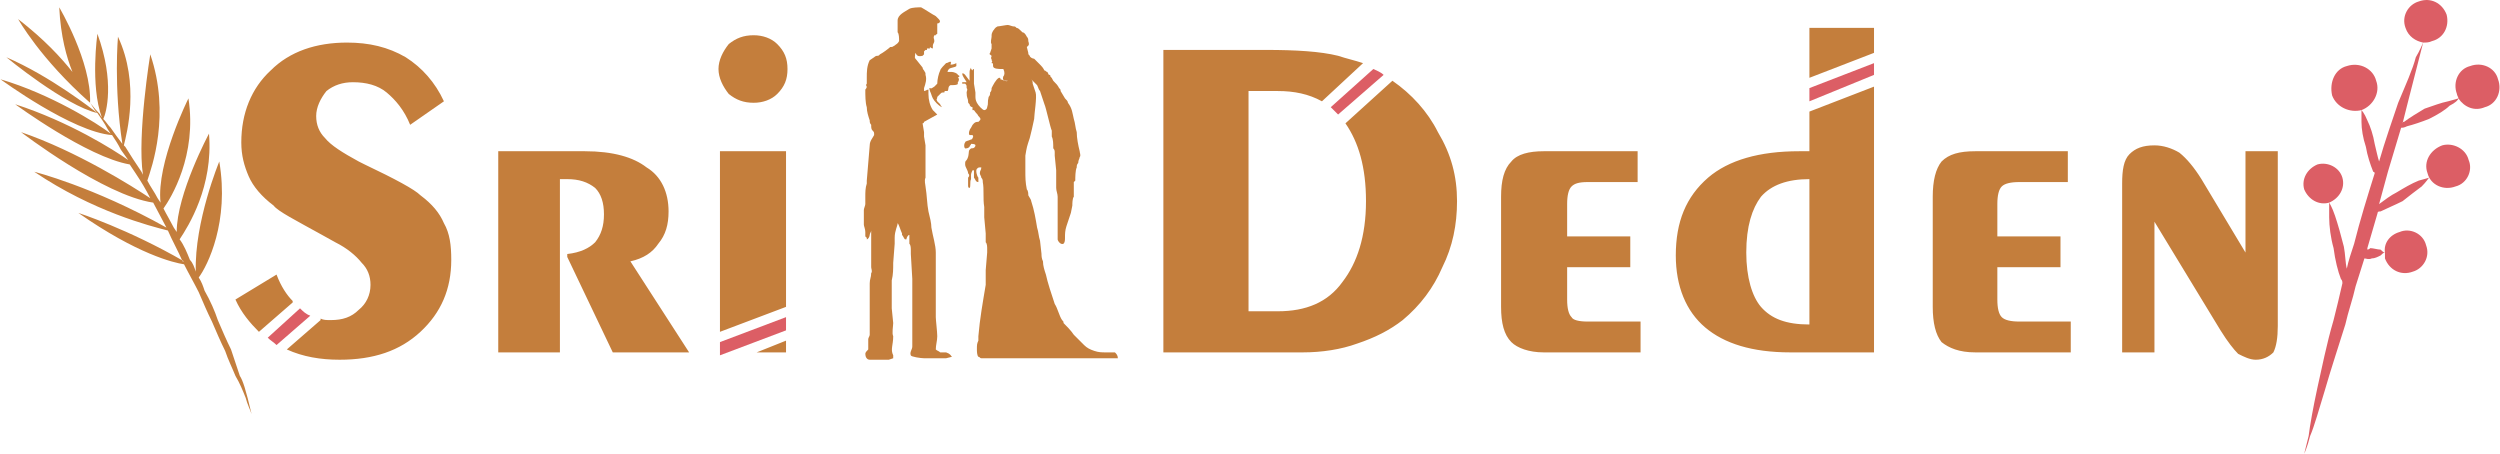
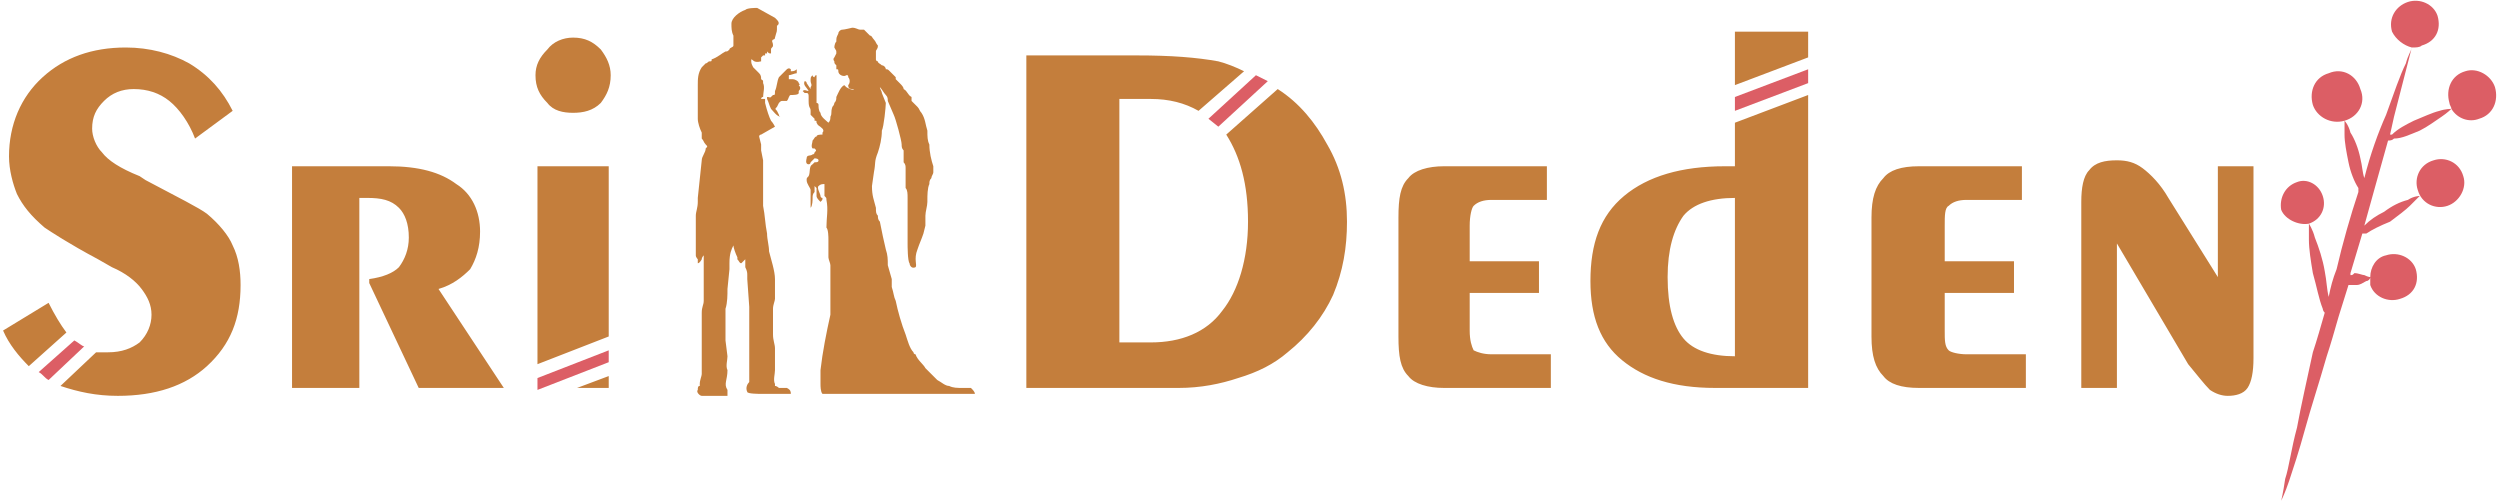
- <svg xmlns="http://www.w3.org/2000/svg" xml:space="preserve" width="2.937in" height="0.533in" version="1.1" style="shape-rendering:geometricPrecision; text-rendering:geometricPrecision; image-rendering:optimizeQuality; fill-rule:evenodd; clip-rule:evenodd" viewBox="0 0 1702 309">
+ <svg xmlns="http://www.w3.org/2000/svg" xml:space="preserve" width="2.661in" height="0.533in" version="1.1" style="shape-rendering:geometricPrecision; text-rendering:geometricPrecision; image-rendering:optimizeQuality; fill-rule:evenodd; clip-rule:evenodd" viewBox="0 0 1260 253">
  <defs>
    <style type="text/css">
   
    .fil0 {fill:#DC5E65}
-     .fil2 {fill:#C47E3C}
    .fil1 {fill:#C47E3C;fill-rule:nonzero}
   
  </style>
  </defs>
  <g id="Layer_x0020_1">
-     <path class="fil0" d="M906 73l29 -26c2,1 5,2 7,4l-31 27 -5 -5z" />
-     <path class="fil0" d="M182 230l22 -20c2,2 4,4 7,5l-23 20c-2,-2 -4,-3 -6,-5z" />
+     <path class="fil0" d="M609 60l24 -22c2,1 4,2 6,3l-25 23 -5 -4z" />
+     <path class="fil0" d="M18 188l18 -16c2,1 4,3 5,3l-18 17c-2,-1 -3,-3 -5,-4z" />
    <g>
-       <path class="fil1" d="M188 187c3,8 7,14 11,18l0 1 -23 20c-6,-6 -12,-13 -16,-22l28 -17zm1044 -134l0 -34 44 0 0 17 -44 17zm-382 9l0 150 20 0c19,0 34,-6 44,-20 10,-13 16,-31 16,-55 0,-23 -5,-40 -14,-53l0 0 32 -29c13,9 24,21 31,35 9,15 13,30 13,47 0,16 -3,31 -10,45 -6,14 -15,26 -27,36 -9,7 -19,12 -31,16 -11,4 -24,6 -37,6l-95 0 0 -206 70 0c20,0 37,1 49,4 6,2 11,3 17,5l-28 26 0 0c-9,-5 -19,-7 -30,-7l-20 0zm201 178c-10,0 -18,-3 -22,-7 -5,-5 -7,-13 -7,-24l0 -75c0,-11 2,-19 7,-24 4,-5 12,-7 22,-7l64 0 0 21 -34 0c-6,0 -9,1 -11,3 -2,2 -3,6 -3,12l0 22 43 0 0 21 -43 0 0 22c0,6 1,10 3,12 1,2 5,3 11,3l36 0 0 21 -66 0zm181 -118c-15,0 -26,4 -33,12 -6,8 -10,20 -10,38 0,17 4,30 10,37 7,8 17,12 33,12l0 -99zm44 -63l0 181 -57 0c-26,0 -45,-6 -58,-17 -13,-11 -20,-28 -20,-49 0,-23 7,-40 22,-53 14,-12 35,-18 62,-18l7 0 0 -27 44 -17zm69 181c-11,0 -18,-3 -23,-7 -4,-5 -6,-13 -6,-24l0 -75c0,-11 2,-19 6,-24 5,-5 12,-7 23,-7l63 0 0 21 -33 0c-6,0 -10,1 -12,3 -2,2 -3,6 -3,12l0 22 43 0 0 21 -43 0 0 22c0,6 1,10 3,12 2,2 6,3 12,3l35 0 0 21 -65 0zm122 -89l0 89 -22 0 0 -115c0,-9 1,-16 5,-20 4,-4 9,-6 17,-6 6,0 12,2 17,5 5,4 10,10 15,18l30 50 0 -69 22 0 0 119c0,8 -1,14 -3,18 -3,3 -7,5 -12,5 -4,0 -8,-2 -12,-4 -3,-3 -7,-8 -12,-16l-45 -74zm-1249 66c2,1 4,1 7,1 8,0 14,-2 19,-7 5,-4 8,-10 8,-17 0,-6 -2,-11 -6,-15 -4,-5 -10,-10 -18,-14l-9 -5c-18,-10 -30,-16 -33,-20 -8,-6 -14,-13 -17,-20 -3,-7 -5,-14 -5,-23 0,-20 7,-37 20,-49 13,-13 31,-19 52,-19 15,0 28,3 40,10 11,7 20,17 26,30l-23 16c-4,-10 -10,-17 -16,-22 -6,-5 -14,-7 -23,-7 -7,0 -13,2 -18,6 -4,5 -7,11 -7,17 0,6 2,11 6,15 4,5 12,10 23,16l4 2c21,10 34,17 38,21 8,6 13,12 16,19 4,7 5,15 5,25 0,20 -7,36 -21,49 -14,13 -32,19 -55,19 -13,0 -25,-2 -36,-7l23 -20 0 -1zm121 23l0 -137 59 0c19,0 33,4 42,11 10,6 15,17 15,30 0,9 -2,16 -7,22 -4,6 -10,10 -19,12l40 62 -52 0 -31 -65 0 -2c9,-1 15,-4 19,-8 4,-5 6,-11 6,-19 0,-8 -2,-14 -6,-18 -5,-4 -11,-6 -19,-6 -1,0 -2,0 -3,0 -1,0 -2,0 -2,0l0 118 -42 0zm151 -14l0 -123 45 0 0 106 -45 17zm45 6l0 8 -20 0 20 -8zm-46 -185c0,-6 3,-12 7,-17 5,-4 10,-6 17,-6 6,0 12,2 16,6 5,5 7,10 7,17 0,7 -2,12 -7,17 -4,4 -10,6 -16,6 -7,0 -12,-2 -17,-6 -4,-5 -7,-11 -7,-17zm787 -11l-44 17 44 -17z" />
+       <path class="fil1" d="M23 153c3,6 6,11 9,15l0 0 -19 17c-5,-5 -10,-11 -13,-18l23 -14zm852 -110l0 -27 37 0 0 13 -37 14zm-311 7l0 123 16 0c15,0 28,-5 36,-16 8,-10 13,-26 13,-45 0,-19 -4,-33 -11,-44l0 0 26 -23c11,7 19,17 25,28 7,12 10,25 10,39 0,13 -2,25 -7,37 -5,11 -13,21 -23,29 -7,6 -15,10 -25,13 -9,3 -19,5 -30,5l-77 0 0 -168 56 0c17,0 30,1 41,3 4,1 9,3 13,5l-23 20 0 0c-7,-4 -15,-6 -24,-6l-16 0zm164 146c-8,0 -15,-2 -18,-6 -4,-4 -5,-10 -5,-20l0 -60c0,-10 1,-16 5,-20 3,-4 10,-6 18,-6l52 0 0 17 -28 0c-4,0 -7,1 -9,3 -1,1 -2,5 -2,10l0 18 35 0 0 16 -35 0 0 19c0,5 1,8 2,10 2,1 5,2 9,2l30 0 0 17 -54 0zm147 -96c-12,0 -21,3 -26,9 -5,7 -8,17 -8,31 0,15 3,25 8,31 5,6 14,9 26,9l0 -80zm37 -52l0 148 -47 0c-21,0 -36,-5 -47,-14 -11,-9 -16,-22 -16,-40 0,-19 5,-33 17,-43 12,-10 29,-15 51,-15l5 0 0 -22 37 -14zm56 148c-9,0 -15,-2 -18,-6 -4,-4 -6,-10 -6,-20l0 -60c0,-10 2,-16 6,-20 3,-4 9,-6 18,-6l52 0 0 17 -28 0c-4,0 -7,1 -9,3 -2,1 -2,5 -2,10l0 18 35 0 0 16 -35 0 0 19c0,5 0,8 2,10 1,1 5,2 9,2l30 0 0 17 -54 0zm100 -73l0 73 -18 0 0 -94c0,-7 1,-13 4,-16 3,-4 8,-5 14,-5 5,0 9,1 13,4 4,3 9,8 13,15l25 40 0 -56 18 0 0 97c0,7 -1,12 -3,15 -2,3 -6,4 -10,4 -3,0 -6,-1 -9,-3 -3,-3 -6,-7 -11,-13l-36 -61zm-1021 55c2,0 4,0 6,0 7,0 12,-2 16,-5 4,-4 6,-9 6,-14 0,-5 -2,-9 -5,-13 -3,-4 -8,-8 -15,-11l-7 -4c-15,-8 -24,-14 -27,-16 -7,-6 -11,-11 -14,-17 -2,-5 -4,-12 -4,-19 0,-16 6,-30 17,-40 11,-10 25,-15 42,-15 12,0 23,3 32,8 10,6 17,14 22,24l-19 14c-3,-8 -8,-15 -13,-19 -5,-4 -11,-6 -18,-6 -6,0 -11,2 -15,6 -4,4 -6,8 -6,14 0,4 2,9 5,12 3,4 9,8 19,12l3 2c17,9 27,14 31,17 6,5 11,11 13,16 3,6 4,13 4,20 0,17 -5,30 -17,41 -11,10 -26,15 -45,15 -11,0 -20,-2 -29,-5l18 -17 0 0zm99 18l0 -112 49 0c15,0 26,3 34,9 8,5 12,14 12,24 0,8 -2,14 -5,19 -4,4 -9,8 -16,10l33 50 -43 0 -25 -53 0 -2c7,-1 12,-3 15,-6 3,-4 5,-9 5,-15 0,-7 -2,-12 -5,-15 -4,-4 -9,-5 -16,-5 0,0 -1,0 -2,0 -1,0 -1,0 -2,0l0 96 -34 0zm124 -12l0 -100 36 0 0 86 -36 14zm36 6l0 6 -16 0 16 -6zm-37 -152c0,-5 2,-9 6,-13 3,-4 8,-6 13,-6 6,0 10,2 14,6 3,4 5,8 5,13 0,6 -2,10 -5,14 -4,4 -9,5 -14,5 -5,0 -10,-1 -13,-5 -4,-4 -6,-8 -6,-14zm643 -9l-37 14 37 -14z" />
    </g>
-     <polygon class="fil0" points="1232,69 1232,60 1276,43 1276,51 " />
-     <polygon class="fil0" points="535,216 490,233 490,242 535,225 " />
-     <path class="fil0" d="M1701 54c3,8 -1,17 -9,19 -7,3 -14,0 -18,-6 0,1 -2,3 -6,5 -3,3 -8,6 -14,9 -5,2 -11,4 -15,5 -2,1 -3,1 -4,1l-9 30 -6 22c4,-3 8,-6 12,-8 5,-3 10,-6 15,-8 4,-1 7,-2 7,-2 0,0 -2,3 -5,6 -4,3 -8,6 -13,10 -6,3 -11,5 -15,7 -1,0 -2,0 -2,1l-7 24 0 1c0,0 1,0 2,-1 2,0 5,1 7,1 1,1 2,2 3,2 -1,-6 3,-12 10,-14 7,-3 16,1 18,9 3,8 -2,16 -9,18 -8,3 -16,-1 -19,-9 0,-1 0,-3 0,-4 -1,0 -2,1 -3,2 -2,1 -4,2 -6,2 -2,1 -4,0 -5,0l-6 19c-2,9 -5,17 -7,26 -5,16 -10,31 -14,45 -4,13 -7,24 -10,31 -2,8 -4,12 -4,12 0,0 1,-4 3,-12 1,-8 3,-19 6,-33 3,-13 6,-29 11,-46 2,-8 4,-16 6,-25 0,-1 0,-2 -1,-3 -2,-5 -4,-13 -5,-21 -2,-7 -3,-15 -3,-21 0,-6 0,-10 0,-10 0,0 2,3 4,9 2,6 4,13 6,21 1,5 1,11 2,15 1,-5 3,-11 5,-17 4,-16 9,-32 14,-48 0,0 0,-1 -1,-1 -2,-5 -4,-11 -5,-17 -2,-6 -3,-12 -3,-17 0,-5 0,-8 0,-8 -8,2 -17,-2 -20,-10 -2,-9 2,-18 10,-20 9,-3 18,2 20,10 3,8 -2,17 -10,20 0,0 2,2 4,7 2,4 4,10 5,16 1,4 2,9 3,12 4,-14 9,-28 13,-40 5,-12 10,-23 12,-31 3,-5 4,-8 5,-10 -5,-1 -10,-4 -12,-10 -3,-8 2,-16 9,-18 8,-3 16,1 19,9 2,8 -2,16 -10,18 -2,1 -4,1 -6,1l-11 43 -3 12c0,-1 0,-1 1,-1 4,-3 9,-6 14,-9 6,-2 11,-4 16,-5 4,-1 7,-2 7,-2 0,-1 -1,-2 -1,-3 -3,-8 1,-17 9,-19 8,-3 17,1 19,9zm-20 55c3,7 -1,16 -9,18 -8,3 -17,-1 -19,-9 -3,-8 2,-16 10,-19 7,-2 16,2 18,10zm-86 12c2,7 -2,14 -9,17 -7,2 -14,-2 -17,-9 -2,-7 2,-14 9,-17 7,-2 15,2 17,9z" />
-     <path class="fil1" d="M675 33l-2 0c0,0 1,0 2,0 0,0 -1,3 -1,3 -1,1 0,1 1,2 0,1 -1,2 0,2 0,1 0,1 0,1 1,1 0,1 0,2 1,0 1,0 1,2 0,2 4,2 6,2 0,0 1,0 1,0 1,2 1,4 0,5 -1,3 1,3 3,3 -1,1 -4,-1 -5,-1 0,-1 0,-1 -1,-1 -2,1 -4,5 -5,7 0,1 0,2 -1,3 0,1 0,2 -1,3 -1,4 0,4 -1,7 0,1 -1,2 -2,2 -1,0 -4,-3 -5,-5 -1,-2 -1,-3 -1,-5 0,-1 0,-1 0,-2l-1 -6c0,-1 0,-3 0,-4 0,-1 0,-6 0,-6 -1,0 -1,1 -1,1 -1,-1 -1,-1 -1,-2 -1,2 -1,2 -1,4 0,1 0,2 0,4 0,0 0,0 0,1l-3 -4c-1,-1 -1,-1 -2,-1 0,2 2,4 3,6 -1,0 -2,0 -3,0 0,1 0,1 0,1 1,0 1,0 2,0 1,1 1,1 1,3 1,1 0,2 0,3 0,4 1,4 1,6 0,1 0,1 1,2 0,1 1,2 2,2 0,1 0,1 0,2 1,0 1,0 1,0 2,3 2,2 3,4 1,1 2,2 1,3 0,0 0,0 -1,1 -1,0 -2,0 -3,1 -1,1 -1,1 -2,3 -1,1 -2,4 -1,5 1,0 1,0 2,0 0,0 1,1 0,2 0,1 -1,1 -1,1 -2,1 -4,1 -4,2 -1,1 -1,5 1,4 1,0 2,-1 2,-1 0,-1 1,-1 1,-2 1,0 3,0 3,1 0,1 -1,2 -2,2 -1,0 -1,0 -2,1 -1,1 0,4 -2,7 -1,1 -1,1 -1,3 0,2 2,4 2,6 1,1 1,2 0,3 0,2 0,4 0,5 0,1 0,2 1,2 1,-1 0,-4 1,-6 0,-1 0,-2 0,-3 0,-1 1,-3 1,-3 1,0 1,0 1,0 0,2 0,3 0,5 1,1 1,3 3,3 0,0 0,0 0,-1 0,-1 0,-1 0,-2 -1,-1 -2,-5 -1,-6 1,-1 1,-1 3,-1 0,2 -1,2 -1,4 0,1 1,2 1,3 1,1 1,2 1,3 1,5 0,11 1,17 0,1 0,6 0,7l1 11c0,2 0,4 0,6 1,1 1,3 1,5 0,1 0,1 0,2l-1 12c0,1 0,3 0,4l0 6c-2,12 -4,23 -5,35 0,1 0,2 0,3 -1,2 -1,3 -1,6 0,1 0,4 1,5 1,0 1,1 2,1l50 0c2,0 4,0 5,0l38 0c0,-2 -1,-3 -2,-4 -1,0 -1,0 -1,0 -2,0 -3,0 -5,0 -3,0 -5,0 -8,-1 -3,-1 -5,-2 -7,-4 -2,-2 -5,-5 -7,-7 -2,-3 -5,-6 -7,-8 0,-1 0,-1 -1,-2 -2,-3 -3,-8 -5,-11 -2,-6 -5,-15 -6,-20 -1,-3 -2,-6 -2,-9 -1,-2 -1,-4 -1,-5l-1 -9c-1,-3 -1,-6 -2,-9 -1,-6 -2,-12 -4,-18 0,-1 -1,-2 -2,-4 0,-1 0,-3 -1,-4 -1,-5 -1,-8 -1,-13l0 -10c1,-6 1,-6 3,-12 1,-4 2,-8 3,-13 0,-3 2,-15 1,-18l-2 -6c0,-1 0,-2 -1,-3 1,1 3,3 4,4 1,2 1,3 2,4l3 9c1,2 4,16 5,18 0,1 0,3 0,4 1,2 1,5 1,8 1,1 1,2 1,3 0,1 0,2 0,2l1 10c0,2 0,4 0,6l0 6c0,2 1,4 1,6 0,1 0,2 0,3l0 10c0,1 0,2 0,3 0,2 0,12 0,13 0,1 2,4 4,3 2,-2 0,-6 2,-12 1,-3 2,-6 3,-9l1 -5c0,-1 0,-5 1,-6 0,-3 0,-6 0,-10l1 -1c0,-2 0,-7 1,-9 0,-1 0,-2 1,-3 0,-2 1,-3 1,-4 1,-1 0,-3 0,-4 -1,-4 -2,-9 -2,-13 -1,-3 -1,-6 -2,-9 -1,-4 -1,-7 -4,-11 0,-1 -1,-2 -2,-3l-3 -5c0,-1 0,-1 -1,-2 -1,-2 -2,-3 -4,-5 -1,-2 -1,-2 -2,-3 0,-1 0,-1 -1,-1l-1 -2c-1,0 -1,-1 -2,-1 -1,-2 -2,-3 -3,-4 -1,-1 -1,-1 -2,-2 0,0 -1,-1 -2,-2 -1,0 -3,-1 -3,-2 -1,-1 -1,-1 -1,-2 0,0 -1,-4 -1,-4 1,-1 2,-1 1,-4 0,-1 0,-2 -1,-3 -1,-2 -2,-3 -3,-3 -1,-1 -1,-1 -1,-1 -1,-1 -2,-2 -3,-2 -1,-1 -1,-1 -2,-1 -1,0 -3,-1 -4,-1 -1,0 -6,1 -7,1 -2,1 -2,2 -3,3 -1,2 -1,2 -1,4 0,1 -1,4 0,5 0,1 0,1 0,3zm-42 27c-1,0 0,1 0,2 1,2 1,3 2,5 1,2 4,5 6,6 0,-1 -1,-1 -1,-2l-2 -2c-1,-2 0,-1 0,-3l2 -2c1,-1 1,-1 2,-1 1,0 1,0 1,-1 1,0 1,0 2,0 1,-1 0,-3 2,-4 2,0 5,0 5,-1l0 -1 0 0c1,-1 1,-3 0,-3 1,-1 2,-1 0,-2 0,-1 -3,-2 -4,-2 -1,0 -2,0 -3,0 0,-1 1,-2 1,-2 1,-1 4,-1 5,-2 0,0 0,0 0,-1 0,0 0,0 0,0l0 -1c-2,1 -3,1 -4,1 0,-1 1,-1 0,-2 -1,0 -2,1 -3,1 -1,1 -4,4 -4,5 -1,2 -2,6 -2,9 -1,1 -1,1 -2,2 -3,2 -2,1 -3,1zm-22 -46c0,3 0,5 0,8 1,1 1,4 1,6 -1,2 -2,2 -3,3 -2,1 -1,1 -3,1 -1,1 -5,4 -7,5 -1,1 -1,1 -2,1 -1,0 -2,1 -2,1l-3 2c-2,4 -2,8 -2,12 0,1 0,2 0,2 0,1 0,2 0,2 -1,1 0,2 0,2 0,1 -1,2 -1,2 0,4 0,9 1,12 0,3 1,6 2,9 0,1 0,2 1,3 0,2 0,3 1,4 1,1 1,1 1,3 -1,2 -3,4 -3,7l-2 24c0,1 0,2 0,2 -1,3 -1,6 -1,9 0,2 0,4 0,5 0,1 -1,3 -1,4l0 10c0,1 1,3 1,5 0,1 0,2 0,3l1 1c0,1 0,1 0,1 1,0 2,-2 2,-3 0,-1 1,-2 1,-3 0,2 0,3 0,4 0,2 0,3 0,4 0,2 0,3 0,5 0,1 0,2 0,4 0,3 0,5 0,8 0,1 1,3 0,4 0,3 -1,4 -1,7l0 9c0,1 0,3 0,4l0 19c0,1 0,2 0,3 0,1 -1,2 -1,3 0,2 0,4 0,6 0,1 0,1 0,1 -1,1 -2,2 -2,3 0,2 1,4 3,4 4,0 9,0 13,0l3 -1c0,0 0,-2 0,-2 -2,-4 0,-7 0,-13 -1,-2 0,-7 0,-9l-1 -10c0,-1 0,-3 0,-4l0 -8c0,-3 0,-5 0,-7 1,-4 1,-8 1,-12l1 -13c0,-1 0,-2 0,-4 0,-5 2,-8 2,-10 1,1 2,5 3,7 0,1 0,1 0,1 1,1 1,2 2,3l1 0c0,-1 1,-3 2,-3 0,2 0,4 0,6 1,1 1,3 1,5 0,0 0,1 0,2l1 17c0,1 0,1 0,2l0 36c0,1 0,1 0,2 0,2 0,4 0,6 0,2 -2,4 -1,6 0,1 7,2 9,2 1,0 1,0 1,0l7 0c0,0 1,0 2,0 1,0 3,0 5,0l4 -1c-1,-1 -1,-2 -4,-3l-4 0c-1,-1 -2,-1 -3,-2 0,0 0,0 0,0 0,-3 1,-6 1,-9 0,-3 -1,-11 -1,-13 0,-3 0,-6 0,-9l0 -16c0,-2 0,-4 0,-6 0,-2 0,-4 0,-7 0,-2 0,-4 0,-6 0,-5 -2,-11 -3,-17 0,-3 -1,-7 -2,-11 -1,-5 -1,-11 -2,-17 0,-1 -1,-4 0,-6 0,-1 0,-18 0,-19 0,-1 0,-2 0,-3l-1 -6c0,-1 0,-2 0,-3l-1 -6c0,0 1,0 1,-1l9 -5c0,0 -2,-2 -3,-3 -2,-3 -3,-7 -3,-11 0,-1 0,-2 0,-3 -1,0 -2,1 -3,1 0,-1 0,-1 0,-2 1,-3 2,-6 1,-9 0,-2 0,-1 -1,-3 0,0 -1,-1 -1,-2l-4 -5c-2,-2 -1,-2 -1,-5 1,1 1,3 5,2 1,-1 1,-1 1,-1 0,-1 0,-1 0,-2 0,0 0,0 1,-1l1 0 0 -1 2 0c0,0 0,0 0,-1 0,0 1,1 2,1 0,-1 0,-1 0,-1 0,0 0,0 0,0 0,0 0,0 0,0 0,0 0,-1 0,-1 0,-1 1,-2 1,-3 0,-2 -1,-2 0,-4 1,0 1,0 1,0 0,-1 0,0 1,-1 0,-4 0,-2 0,-7 1,0 3,-1 1,-3 -1,-1 -1,-1 -2,-2 -2,-1 -8,-5 -10,-6 -2,0 -6,0 -8,1 -3,2 -8,4 -8,8z" />
-     <path class="fil2" d="M163 256c-2,-6 -4,-12 -6,-18 -3,-6 -6,-13 -9,-20 -2,-6 -5,-13 -9,-20 -1,-3 -2,-6 -4,-9 6,-8 21,-38 14,-79 0,0 -17,41 -16,75 -1,-3 -2,-6 -4,-8 -2,-5 -4,-10 -7,-14 6,-9 23,-36 20,-72 0,0 -22,41 -22,67l-2 -3c-2,-4 -5,-9 -7,-13 5,-7 23,-36 17,-75 0,0 -22,44 -19,71l-2 -3c-2,-4 -5,-8 -7,-12 3,-9 16,-45 2,-86 0,0 -9,55 -5,82l-1 -2c-4,-6 -8,-12 -11,-17l-1 -1c2,-8 11,-42 -4,-74 0,0 -3,34 3,73 -3,-4 -6,-8 -8,-11 -2,-2 -3,-4 -5,-6 2,-4 8,-25 -4,-58 0,0 -5,35 3,57 -1,-1 -1,-2 -2,-3 -3,-3 -5,-6 -6,-7 1,-28 -21,-65 -21,-65 1,20 5,34 9,44 -8,-10 -19,-22 -37,-36 0,0 15,27 49,57 1,1 2,4 5,7 -4,-3 -32,-25 -62,-38 0,0 40,33 62,38l0 0c2,3 5,7 7,11l2 3c-9,-7 -41,-27 -75,-37 0,0 49,36 76,38 2,3 4,6 6,10l5 7c-10,-7 -40,-26 -77,-38 0,0 49,36 78,41l4 6c4,6 7,11 10,17 -12,-8 -50,-32 -88,-45 0,0 56,43 90,48l9 17c-50,-28 -90,-38 -90,-38 40,27 79,37 91,40l0 0c3,7 7,14 10,21l1 0c-38,-22 -72,-33 -72,-33 40,28 65,34 72,35 3,6 7,13 10,19 3,7 6,14 9,20 3,7 6,14 9,20 2,6 5,12 7,17 3,5 5,10 7,15 1,4 3,8 4,11 -4,-17 -6,-23 -8,-26z" />
+     <polygon class="fil0" points="875,56 875,49 912,35 912,42 " />
+     <polygon class="fil0" points="306,177 270,191 270,197 306,183 " />
+     <path class="fil0" d="M1259 44c2,7 -1,14 -8,16 -5,2 -11,0 -14,-5 0,0 -2,2 -5,4 -3,2 -7,5 -11,7 -5,2 -9,4 -13,4 -1,1 -2,1 -3,1l-7 25 -5 18c3,-3 6,-5 10,-7 4,-3 8,-5 12,-6 3,-2 6,-2 6,-2 0,0 -2,2 -5,5 -2,2 -6,5 -10,8 -5,2 -9,4 -12,6 -1,0 -2,0 -2,0l-6 20 0 1c1,0 1,0 2,-1 2,0 4,1 5,1 2,1 3,1 3,1 0,-5 3,-10 8,-11 6,-2 13,1 15,7 2,7 -1,13 -8,15 -6,2 -13,-1 -15,-7 0,-1 0,-2 0,-4 0,1 -1,2 -2,2 -2,1 -3,2 -5,2 -2,0 -3,0 -4,0l-5 16c-2,7 -4,14 -6,20 -4,14 -8,26 -11,37 -3,11 -6,20 -8,26 -2,6 -4,10 -4,10 0,0 1,-4 2,-11 2,-6 3,-15 6,-26 2,-11 5,-24 8,-38 2,-6 4,-13 6,-20 -1,-1 -1,-2 -1,-2 -2,-5 -3,-11 -5,-18 -1,-6 -2,-12 -2,-17 0,-5 0,-8 0,-8 0,0 2,3 3,7 2,5 4,11 5,17 1,5 1,9 2,13 1,-5 2,-9 4,-14 3,-13 7,-27 11,-39 0,-1 0,-1 0,-2 -2,-3 -4,-8 -5,-13 -1,-5 -2,-10 -2,-14 0,-4 0,-7 0,-7 -7,2 -14,-2 -16,-8 -2,-7 1,-14 8,-16 7,-3 14,1 16,8 3,7 -1,14 -8,16 0,0 2,2 3,6 2,3 4,8 5,13 1,4 1,7 2,10 3,-12 7,-23 11,-32 4,-11 7,-20 10,-26 1,-4 3,-7 3,-8 -4,-1 -8,-4 -10,-8 -2,-7 2,-13 8,-15 6,-2 13,1 15,7 2,7 -1,13 -8,15 -1,1 -3,1 -5,1l-9 35 -2 9c0,0 0,0 1,0 3,-3 7,-5 11,-7 5,-2 9,-4 13,-5 3,-1 6,-1 6,-1 0,-1 -1,-2 -1,-3 -2,-7 1,-14 8,-16 6,-2 13,2 15,8zm-16 45c2,6 -2,13 -8,15 -6,2 -13,-1 -15,-8 -2,-6 1,-13 8,-15 6,-2 13,1 15,8zm-71 10c2,6 -1,12 -7,14 -5,1 -12,-2 -14,-7 -1,-6 2,-12 8,-14 5,-2 11,1 13,7z" />
+     <path class="fil1" d="M421 27l-2 0c0,0 1,0 2,0 0,0 -1,2 -1,2 -1,1 0,2 0,2 0,1 0,1 1,2 0,0 0,0 0,1 0,0 0,1 0,1 1,0 1,0 1,1 0,2 3,3 4,2 1,0 1,0 1,1 1,1 1,3 0,4 0,2 1,2 3,2 -1,1 -4,-1 -4,-1 0,0 -1,-1 -1,-1 -2,1 -3,4 -4,6 0,1 0,2 -1,3 0,0 0,1 -1,2 -1,3 0,3 -1,5 0,1 0,2 -1,3 -1,-1 -4,-3 -4,-5 -1,-1 -1,-3 -1,-4 0,-1 -1,-1 -1,-1l0 -6c0,-1 0,-2 0,-3 0,0 0,-5 0,-5 -1,0 -1,1 -1,1 -1,0 -1,-1 -1,-1 -1,1 -1,1 -1,3 0,1 1,2 0,3 0,0 0,0 0,1l-2 -3c0,-1 -1,-1 -1,-1 -1,2 1,3 2,5 -1,0 -2,-1 -3,0 0,0 0,0 1,1 0,0 1,0 1,0 1,0 1,1 1,2 0,1 0,1 0,2 0,4 1,3 1,5 0,1 0,1 0,2 1,1 1,1 2,2 0,0 0,1 0,1 1,0 1,0 1,1 1,2 1,1 3,3 0,0 1,1 0,2 0,0 0,0 0,1 -1,0 -3,0 -3,1 -1,0 -1,1 -2,2 0,1 -1,3 0,4 0,0 0,0 1,0 1,1 1,1 0,2 0,0 0,1 -1,1 -1,1 -3,0 -3,2 0,0 -1,3 1,3 1,0 1,-1 1,-1 1,-1 1,-1 2,-2 0,0 2,0 2,1 0,1 -1,1 -2,1 -1,1 -1,1 -1,1 -2,1 -1,4 -2,6 -1,1 -1,1 -1,2 0,2 2,4 2,5 0,1 0,2 0,3 0,1 0,3 0,4 0,1 0,2 0,2 1,-1 1,-4 1,-5 0,-1 0,-2 1,-3 0,-1 0,-2 0,-3 1,1 1,1 1,1 0,1 0,3 0,4 0,1 1,2 2,3 1,-1 1,-1 1,-2 -1,0 -1,-1 -1,-1 0,-1 -2,-4 -1,-5 1,-1 2,-1 3,-1 0,2 0,2 0,4 0,0 0,1 0,2 1,1 1,1 1,2 1,5 0,9 0,14 1,1 1,5 1,6l0 9c0,1 1,3 1,4 0,2 0,4 0,5 0,1 0,1 0,1l0 11c0,1 0,1 0,2l0 6c-2,9 -4,19 -5,28 0,1 0,1 0,2 0,3 0,3 0,5 0,1 0,4 1,5 0,0 1,0 1,0l41 0c1,0 3,0 4,0l31 0c0,-1 -1,-2 -2,-3 0,0 0,0 -1,0 -1,0 -2,0 -3,0 -3,0 -5,0 -7,-1 -2,0 -4,-2 -6,-3 -2,-2 -4,-4 -6,-6 -1,-2 -4,-4 -5,-7 0,0 -1,0 -1,-1 -2,-2 -3,-6 -4,-9 -2,-5 -4,-12 -5,-17 -1,-2 -1,-4 -2,-7 0,-1 0,-2 0,-4l-2 -7c0,-3 0,-5 -1,-8 -1,-4 -2,-9 -3,-14 -1,-1 -1,-2 -1,-3 -1,-1 -1,-2 -1,-4 -1,-4 -2,-6 -2,-11l1 -7c1,-5 0,-5 2,-10 1,-3 2,-7 2,-11 1,-2 2,-12 2,-14l-2 -5c0,-1 -1,-2 -1,-3 1,1 2,3 3,4 1,1 1,2 1,3l3 7c1,2 4,13 4,15 0,1 0,2 1,3 0,2 0,4 0,6 1,1 1,2 1,3 0,1 0,1 0,2l0 8c1,1 1,3 1,5l0 4c0,2 0,4 0,5 0,1 0,2 0,3l0 8c0,1 0,2 0,3 0,1 0,9 1,10 0,1 1,3 3,2 1,-1 -1,-4 1,-9 1,-3 2,-5 3,-8l1 -4c0,-1 0,-3 0,-5 0,-2 1,-5 1,-7l0 -1c0,-2 0,-6 1,-8 0,-1 0,-2 1,-3 0,-1 1,-2 1,-3 0,0 0,-2 0,-3 -1,-3 -2,-7 -2,-11 -1,-2 -1,-4 -1,-7 -1,-3 -1,-6 -3,-9 -1,-1 -1,-2 -2,-3l-3 -3c0,-1 0,-1 0,-2 -2,-1 -2,-3 -4,-4 0,-1 -1,-2 -2,-3 0,0 0,0 0,0l-2 -2c0,0 0,-1 0,-1 -1,-1 -2,-2 -3,-3 -1,-1 -1,-1 -2,-1 0,-1 -1,-2 -2,-2 -1,-1 -2,-1 -2,-2 -1,0 -1,-1 -1,-1 0,-1 0,-4 0,-4 0,-1 1,-1 1,-3 -1,-1 -1,-2 -2,-3 -1,-1 -1,-2 -2,-2 -1,-1 -1,-1 -1,-1 -1,-1 -1,-1 -2,-2 -1,0 -1,0 -2,0 -1,0 -2,-1 -4,-1 0,0 -4,1 -5,1 -1,0 -2,1 -2,2 -1,2 -1,2 -1,4 -1,1 -1,3 -1,3 1,2 1,1 1,3zm-35 22c0,0 0,1 0,1 1,2 1,3 2,5 1,1 3,4 5,4 0,0 -1,0 -1,-1l-1 -2c-1,-1 -1,-1 0,-2l1 -2c1,-1 1,-1 2,-1 0,0 1,0 1,0 0,0 1,0 1,0 1,-1 1,-3 2,-3 1,0 4,0 4,-1l0 -1 0 0c1,-1 1,-2 0,-3 0,0 1,0 0,-1 0,-1 -2,-2 -3,-2 -1,0 -2,0 -2,0 0,0 0,-1 0,-2 1,0 3,-1 4,-1 0,0 0,-1 0,-1 0,0 0,0 0,0l0 -1c-1,1 -2,1 -3,1 0,-1 0,-1 0,-1 -1,-1 -2,0 -2,0 -1,1 -4,4 -4,4 -1,2 -1,5 -2,7 0,2 0,2 -1,2 -2,2 -1,1 -3,1zm-18 -37c0,2 0,4 1,6 0,1 0,3 0,5 0,1 -2,1 -2,2 -1,1 -1,1 -2,1 -2,1 -4,3 -7,4 0,1 0,1 -1,1 -1,0 -1,1 -2,1l-2 2c-2,3 -2,6 -2,9 0,1 0,2 0,2 0,1 0,1 0,2 0,0 0,1 0,1 0,1 0,1 0,2 0,3 0,7 0,10 0,2 1,5 2,7 0,1 0,2 0,3 1,1 1,2 2,3 1,1 1,1 0,2 0,2 -2,4 -2,6l-2 19c0,1 0,2 0,2 0,3 -1,5 -1,7 0,2 0,3 0,5 0,1 0,2 0,2l0 9c0,1 0,3 0,4 0,1 1,2 1,2l0 2c0,0 0,0 0,0 1,0 2,-2 2,-2 0,-1 1,-2 1,-2 0,1 0,2 0,3 0,1 0,2 0,3 0,1 0,2 0,3 0,2 0,3 0,4 0,2 0,5 0,7 0,1 0,2 0,3 0,2 -1,3 -1,6l0 7c0,1 0,2 0,3l0 16c0,1 0,1 0,2 0,1 0,2 0,3 0,1 -1,3 -1,5 0,0 0,0 0,1 -1,0 -1,1 -1,2 -1,1 1,3 2,3 3,0 7,0 10,0l3 0c0,-1 0,-2 0,-3 -2,-3 0,-5 0,-10 -1,-2 0,-5 0,-7l-1 -8c0,-1 0,-3 0,-4l0 -6c0,-2 0,-4 0,-6 1,-3 1,-7 1,-10l1 -10c0,-1 0,-2 0,-3 0,-5 1,-7 2,-9 0,1 1,4 2,6 0,0 0,1 0,1 1,1 1,2 2,2l0 0c1,-1 2,-2 2,-2 0,1 0,3 0,4 1,2 1,3 1,4 0,1 0,2 0,2l1 14c0,1 0,1 0,2l0 29c0,1 0,1 0,2 0,2 0,3 0,5 -1,1 -2,3 -1,5 0,1 6,1 7,1 1,0 1,0 1,0l5 0c1,0 1,0 2,0 1,0 3,0 4,0l3 0c0,-1 0,-2 -2,-3l-4 0c0,0 -1,-1 -2,-1 0,0 0,0 0,-1 -1,-2 0,-5 0,-7 0,-3 0,-9 0,-11 0,-2 -1,-4 -1,-7l0 -13c0,-2 1,-4 1,-5 0,-2 0,-4 0,-5 0,-2 0,-4 0,-5 0,-4 -2,-10 -3,-14 0,-3 -1,-6 -1,-9 -1,-5 -1,-9 -2,-14 0,-1 0,-3 0,-5 0,-1 0,-15 0,-16 0,0 0,-1 0,-2l-1 -5c0,-1 0,-2 0,-3l-1 -4c0,-1 1,-1 1,-1l7 -4c0,0 -1,-2 -2,-3 -1,-2 -2,-5 -3,-9 0,0 0,-1 0,-2 -1,0 -1,0 -2,0 0,0 0,-1 1,-1 0,-2 1,-5 0,-7 0,-2 0,-1 -1,-2 0,-1 0,-2 -1,-3l-3 -3c-1,-2 -1,-2 -1,-4 1,0 1,2 5,1 0,0 0,0 0,-1 0,0 0,-1 0,-1 0,0 1,-1 1,-1l1 0 0 -1 1 0c0,0 0,0 0,-1 1,1 1,1 2,1 0,0 0,-1 0,-1 0,1 0,0 0,0 0,0 0,0 0,0 0,0 0,-1 0,-1 0,-1 1,-1 1,-2 0,-2 -1,-2 0,-3 0,0 1,0 1,-1 0,0 0,0 0,0 1,-4 1,-2 1,-6 0,0 2,-1 0,-3 0,0 -1,-1 -1,-1 -2,-1 -7,-4 -9,-5 -1,0 -5,0 -6,1 -3,1 -7,4 -7,7z" />
  </g>
</svg>
